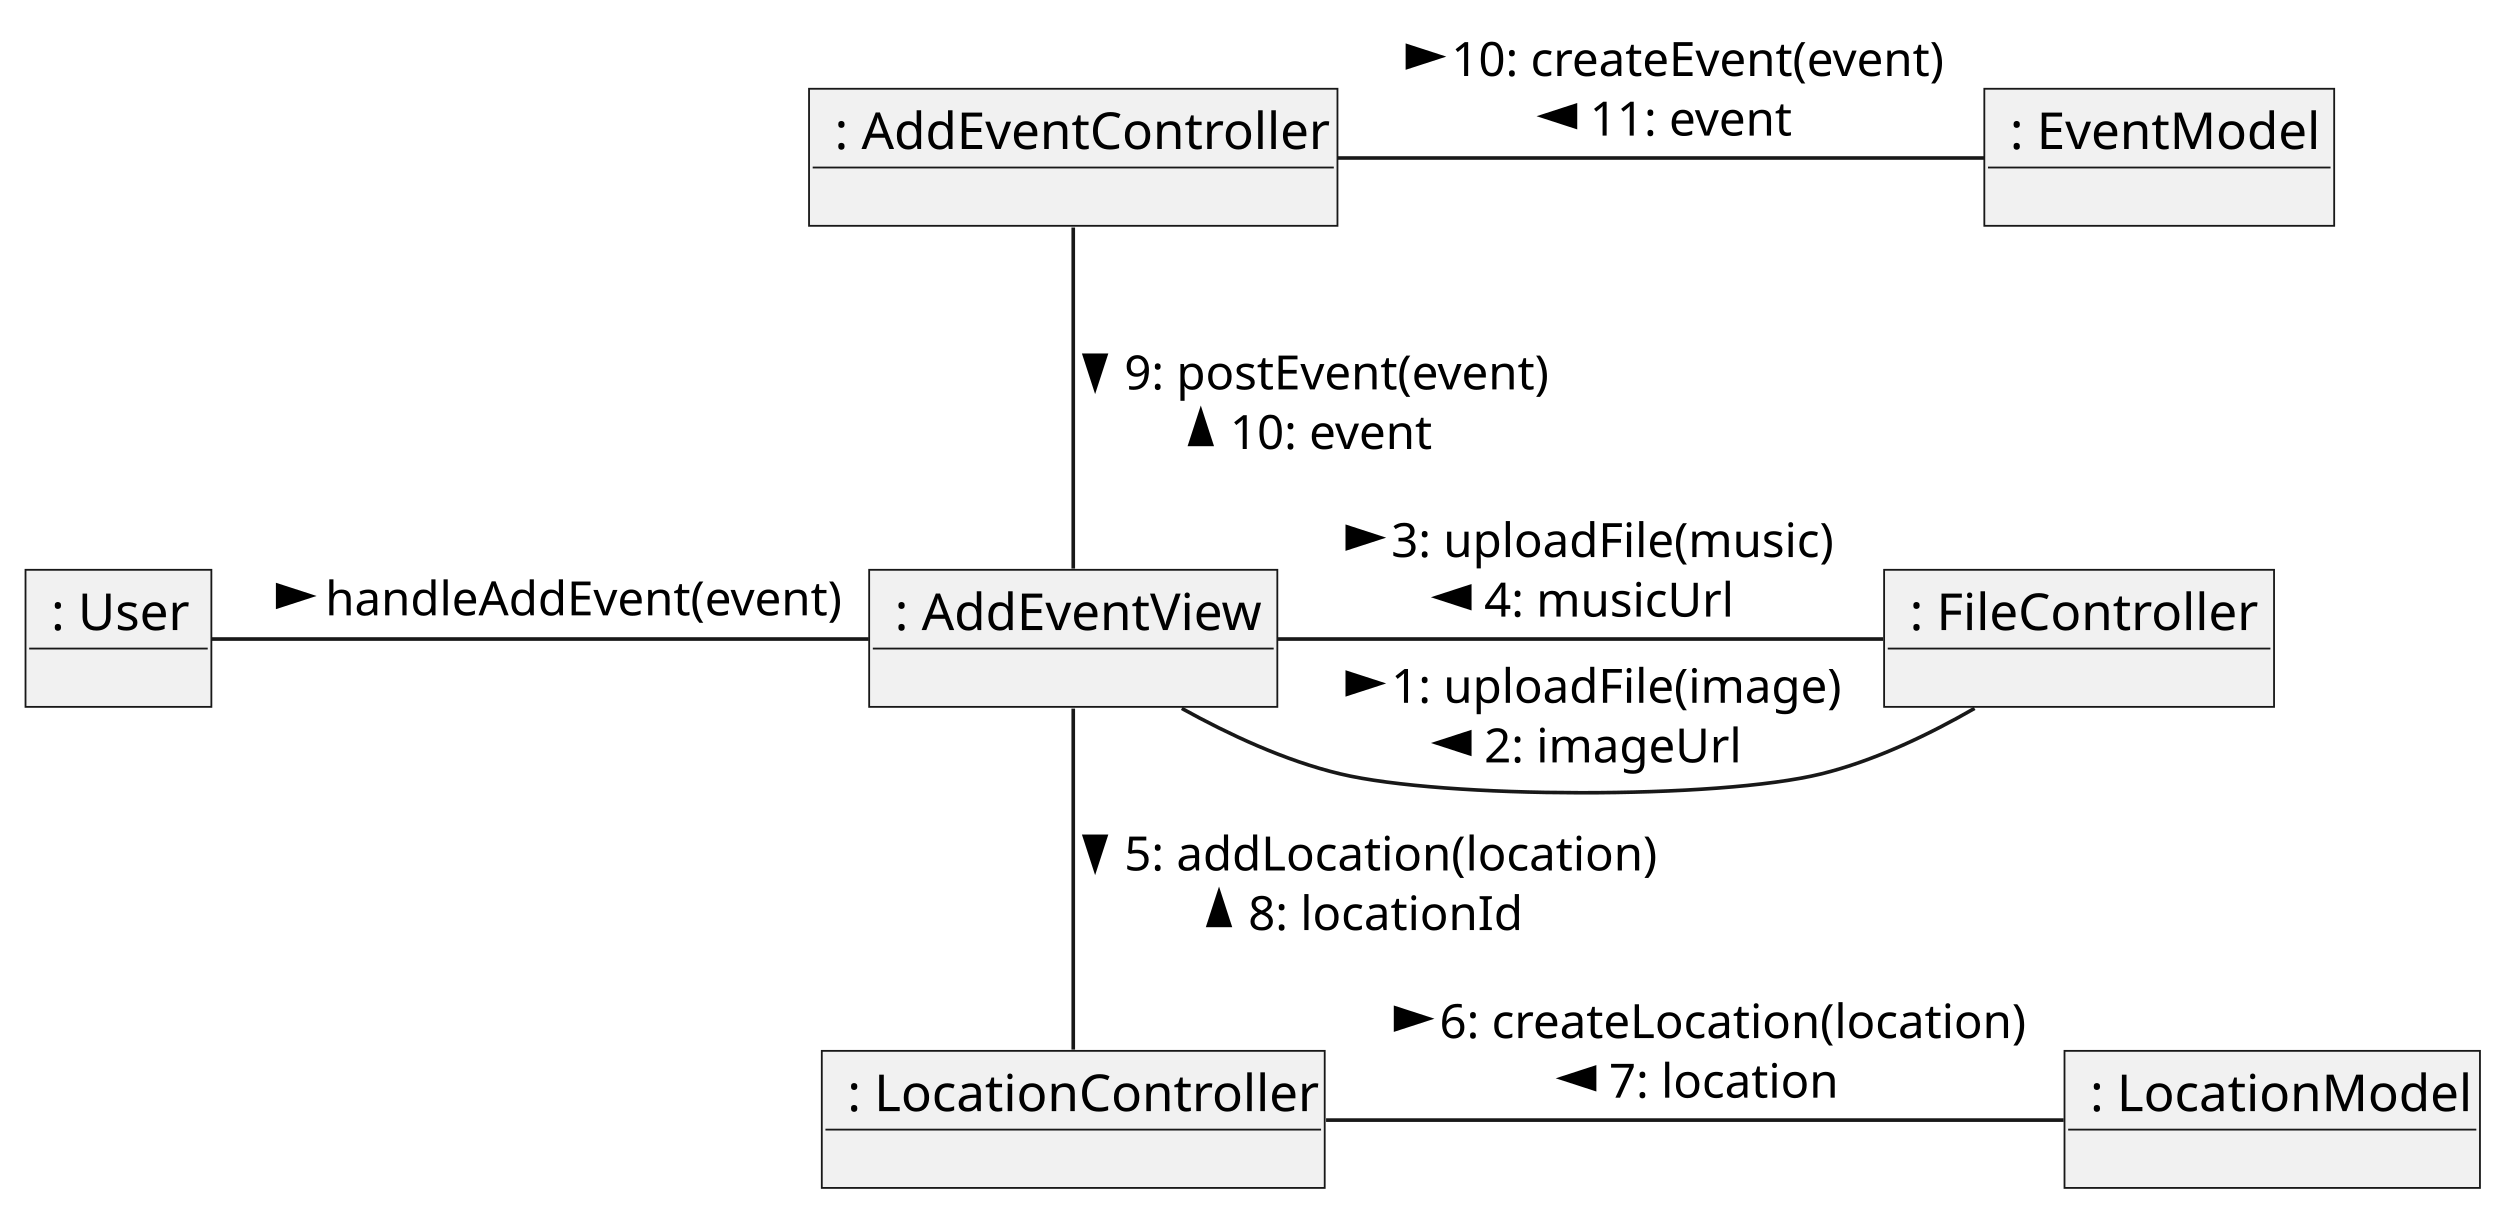
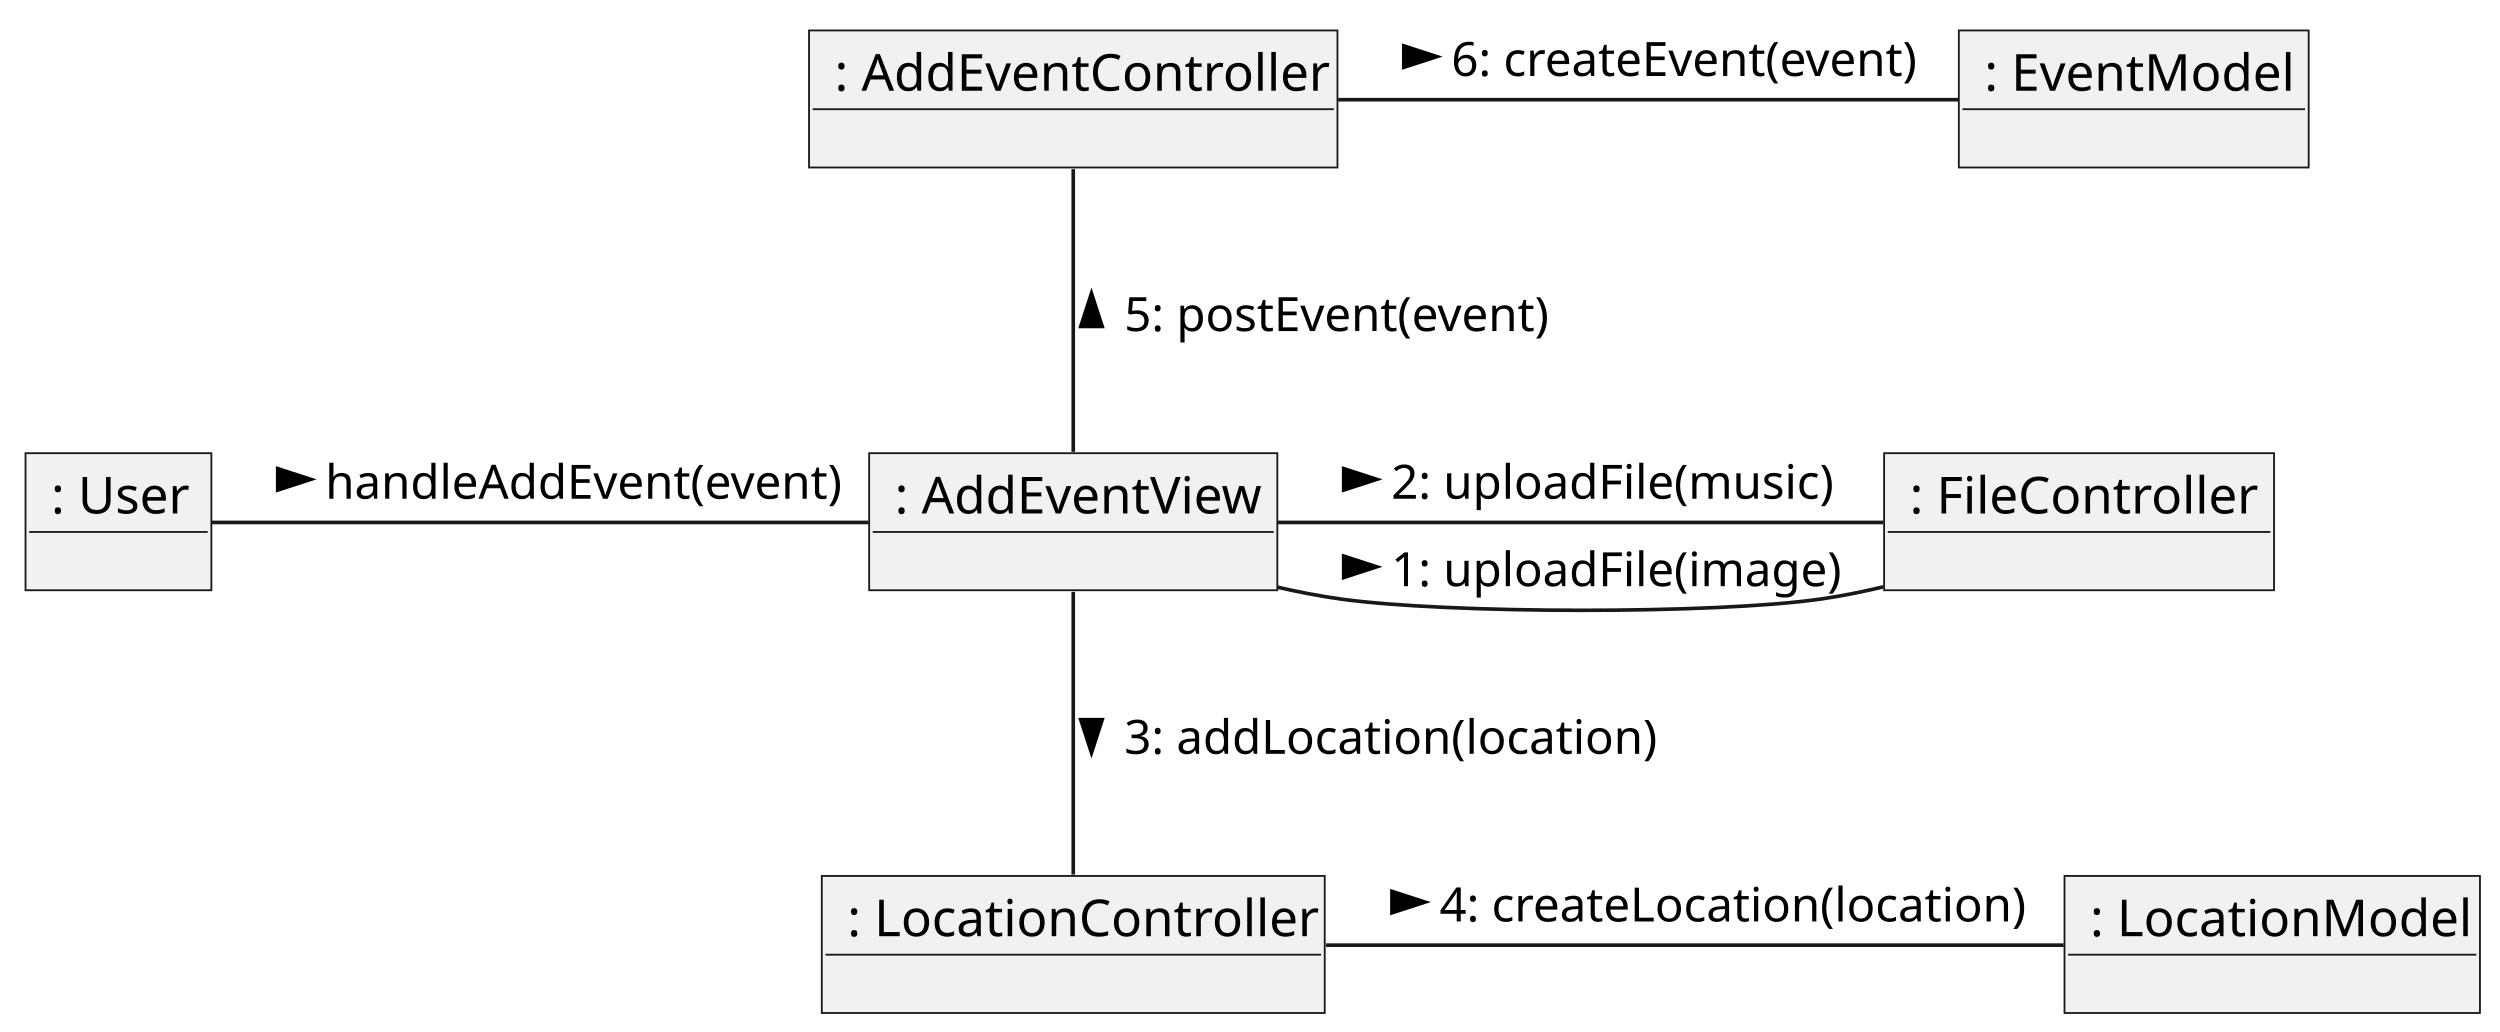
- <svg xmlns="http://www.w3.org/2000/svg" contentStyleType="text/css" height="331px" preserveAspectRatio="none" style="width:686px;height:331px;background:#FFFFFF;" version="1.1" viewBox="0 0 686 331" width="686px" zoomAndPan="magnify">
+ <svg xmlns="http://www.w3.org/2000/svg" contentStyleType="text/css" height="283px" preserveAspectRatio="none" style="width:686px;height:283px;background:#FFFFFF;" version="1.1" viewBox="0 0 686 283" width="686px" zoomAndPan="magnify">
  <defs />
  <g>
    <g id="elem_UserReg">
-       <rect fill="#F1F1F1" height="37.609" style="stroke:#181818;stroke-width:0.5;" width="51" x="7" y="156.356" />
-       <text fill="#000000" font-family="sans-serif" font-size="14" lengthAdjust="spacing" textLength="37" x="14" y="172.89">: User</text>
-       <line style="stroke:#181818;stroke-width:0.5;" x1="8" x2="57" y1="177.966" y2="177.966" />
+       <rect fill="#F1F1F1" height="37.609" style="stroke:#181818;stroke-width:0.5;" width="51" x="7" y="124.356" />
+       <text fill="#000000" font-family="sans-serif" font-size="14" lengthAdjust="spacing" textLength="37" x="14" y="140.89">: User</text>
+       <line style="stroke:#181818;stroke-width:0.5;" x1="8" x2="57" y1="145.966" y2="145.966" />
    </g>
    <g id="elem_AddEventView">
-       <rect fill="#F1F1F1" height="37.609" style="stroke:#181818;stroke-width:0.5;" width="112" x="238.5" y="156.356" />
-       <text fill="#000000" font-family="sans-serif" font-size="14" lengthAdjust="spacing" textLength="98" x="245.5" y="172.89">: AddEventView</text>
-       <line style="stroke:#181818;stroke-width:0.5;" x1="239.5" x2="349.5" y1="177.966" y2="177.966" />
+       <rect fill="#F1F1F1" height="37.609" style="stroke:#181818;stroke-width:0.5;" width="112" x="238.5" y="124.356" />
+       <text fill="#000000" font-family="sans-serif" font-size="14" lengthAdjust="spacing" textLength="98" x="245.5" y="140.89">: AddEventView</text>
+       <line style="stroke:#181818;stroke-width:0.5;" x1="239.5" x2="349.5" y1="145.966" y2="145.966" />
    </g>
    <g id="elem_FileController">
-       <rect fill="#F1F1F1" height="37.609" style="stroke:#181818;stroke-width:0.5;" width="107" x="517" y="156.356" />
-       <text fill="#000000" font-family="sans-serif" font-size="14" lengthAdjust="spacing" textLength="93" x="524" y="172.89">: FileController</text>
-       <line style="stroke:#181818;stroke-width:0.5;" x1="518" x2="623" y1="177.966" y2="177.966" />
+       <rect fill="#F1F1F1" height="37.609" style="stroke:#181818;stroke-width:0.5;" width="107" x="517" y="124.356" />
+       <text fill="#000000" font-family="sans-serif" font-size="14" lengthAdjust="spacing" textLength="93" x="524" y="140.89">: FileController</text>
+       <line style="stroke:#181818;stroke-width:0.5;" x1="518" x2="623" y1="145.966" y2="145.966" />
    </g>
    <g id="elem_LocationController">
-       <rect fill="#F1F1F1" height="37.609" style="stroke:#181818;stroke-width:0.5;" width="138" x="225.5" y="288.356" />
-       <text fill="#000000" font-family="sans-serif" font-size="14" lengthAdjust="spacing" textLength="124" x="232.5" y="304.89">: LocationController</text>
-       <line style="stroke:#181818;stroke-width:0.5;" x1="226.5" x2="362.5" y1="309.966" y2="309.966" />
+       <rect fill="#F1F1F1" height="37.609" style="stroke:#181818;stroke-width:0.5;" width="138" x="225.5" y="240.356" />
+       <text fill="#000000" font-family="sans-serif" font-size="14" lengthAdjust="spacing" textLength="124" x="232.5" y="256.89">: LocationController</text>
+       <line style="stroke:#181818;stroke-width:0.5;" x1="226.5" x2="362.5" y1="261.966" y2="261.966" />
    </g>
    <g id="elem_AddEventController">
-       <rect fill="#F1F1F1" height="37.609" style="stroke:#181818;stroke-width:0.5;" width="145" x="222" y="24.356" />
-       <text fill="#000000" font-family="sans-serif" font-size="14" lengthAdjust="spacing" textLength="131" x="229" y="40.89">: AddEventController</text>
-       <line style="stroke:#181818;stroke-width:0.5;" x1="223" x2="366" y1="45.966" y2="45.966" />
+       <rect fill="#F1F1F1" height="37.609" style="stroke:#181818;stroke-width:0.5;" width="145" x="222" y="8.356" />
+       <text fill="#000000" font-family="sans-serif" font-size="14" lengthAdjust="spacing" textLength="131" x="229" y="24.89">: AddEventController</text>
+       <line style="stroke:#181818;stroke-width:0.5;" x1="223" x2="366" y1="29.966" y2="29.966" />
    </g>
    <g id="elem_EventModel">
-       <rect fill="#F1F1F1" height="37.609" style="stroke:#181818;stroke-width:0.5;" width="96" x="544.5" y="24.356" />
-       <text fill="#000000" font-family="sans-serif" font-size="14" lengthAdjust="spacing" textLength="82" x="551.5" y="40.89">: EventModel</text>
-       <line style="stroke:#181818;stroke-width:0.5;" x1="545.5" x2="639.5" y1="45.966" y2="45.966" />
+       <rect fill="#F1F1F1" height="37.609" style="stroke:#181818;stroke-width:0.5;" width="96" x="537.5" y="8.356" />
+       <text fill="#000000" font-family="sans-serif" font-size="14" lengthAdjust="spacing" textLength="82" x="544.5" y="24.89">: EventModel</text>
+       <line style="stroke:#181818;stroke-width:0.5;" x1="538.5" x2="632.5" y1="29.966" y2="29.966" />
    </g>
    <g id="elem_LocationModel">
-       <rect fill="#F1F1F1" height="37.609" style="stroke:#181818;stroke-width:0.5;" width="114" x="566.5" y="288.356" />
-       <text fill="#000000" font-family="sans-serif" font-size="14" lengthAdjust="spacing" textLength="100" x="573.5" y="304.89">: LocationModel</text>
-       <line style="stroke:#181818;stroke-width:0.5;" x1="567.5" x2="679.5" y1="309.966" y2="309.966" />
+       <rect fill="#F1F1F1" height="37.609" style="stroke:#181818;stroke-width:0.5;" width="114" x="566.5" y="240.356" />
+       <text fill="#000000" font-family="sans-serif" font-size="14" lengthAdjust="spacing" textLength="100" x="573.5" y="256.89">: LocationModel</text>
+       <line style="stroke:#181818;stroke-width:0.5;" x1="567.5" x2="679.5" y1="261.966" y2="261.966" />
    </g>
    <g id="link_UserReg_AddEventView">
-       <path codeLine="9" d="M58.1,175.356 C99.62,175.356 182.63,175.356 238.39,175.356 " fill="none" id="UserReg-AddEventView" style="stroke:#181818;stroke-width:1.0;" />
-       <polygon fill="#000000" points="85.25,163.532,76.205,160.593,76.205,166.471,85.25,163.532" style="stroke:#000000;stroke-width:1.0;" />
-       <text fill="#000000" font-family="sans-serif" font-size="13" lengthAdjust="spacing" textLength="131" x="89.25" y="168.852">handleAddEvent(event)</text>
+       <path codeLine="9" d="M58.1,143.356 C99.62,143.356 182.63,143.356 238.39,143.356 " fill="none" id="UserReg-AddEventView" style="stroke:#181818;stroke-width:1.0;" />
+       <polygon fill="#000000" points="85.25,131.532,76.205,128.593,76.205,134.471,85.25,131.532" style="stroke:#000000;stroke-width:1.0;" />
+       <text fill="#000000" font-family="sans-serif" font-size="13" lengthAdjust="spacing" textLength="131" x="89.25" y="136.852">handleAddEvent(event)</text>
    </g>
    <g id="link_AddEventView_FileController">
-       <path codeLine="10" d="M324.28,194.386 C337.12,201.516 352.64,208.756 367.75,212.356 C396.28,219.156 471.26,219.356 499.75,212.356 C514.42,208.756 529.43,201.506 541.82,194.376 " fill="none" id="AddEventView-FileController" style="stroke:#181818;stroke-width:1.0;" />
-       <polygon fill="#000000" points="378.75,187.532,369.705,184.594,369.705,190.471,378.75,187.532" style="stroke:#000000;stroke-width:1.0;" />
-       <text fill="#000000" font-family="sans-serif" font-size="13" lengthAdjust="spacing" textLength="117" x="381.75" y="192.852">1: uploadFile(image)</text>
-       <polygon fill="#000000" points="394.25,203.884,403.295,206.822,403.295,200.945,394.25,203.884" style="stroke:#000000;stroke-width:1.0;" />
-       <text fill="#000000" font-family="sans-serif" font-size="13" lengthAdjust="spacing" textLength="66" x="407.25" y="209.203">2: imageUrl</text>
+       <path codeLine="10" d="M350.55,161.136 C356.31,162.446 362.12,163.566 367.75,164.356 C396.8,168.436 470.72,168.576 499.75,164.356 C505.33,163.546 511.08,162.396 516.78,161.036 " fill="none" id="AddEventView-FileController" style="stroke:#181818;stroke-width:1.0;" />
+       <polygon fill="#000000" points="377.75,155.529,368.703,152.596,368.707,158.474,377.75,155.529" style="stroke:#000000;stroke-width:1.0;" />
+       <text fill="#000000" font-family="sans-serif" font-size="13" lengthAdjust="spacing" textLength="117" x="381.75" y="160.852">1: uploadFile(image)</text>
    </g>
    <g id="link_AddEventView_FileController">
-       <path codeLine="11" d="M350.69,175.356 C399.23,175.356 468.92,175.356 516.74,175.356 " fill="none" id="AddEventView-FileController-1" style="stroke:#181818;stroke-width:1.0;" />
-       <polygon fill="#000000" points="378.75,147.532,369.705,144.593,369.705,150.471,378.75,147.532" style="stroke:#000000;stroke-width:1.0;" />
-       <text fill="#000000" font-family="sans-serif" font-size="13" lengthAdjust="spacing" textLength="117" x="381.75" y="152.852">3: uploadFile(music)</text>
-       <polygon fill="#000000" points="394.25,163.884,403.295,166.823,403.295,160.945,394.25,163.884" style="stroke:#000000;stroke-width:1.0;" />
-       <text fill="#000000" font-family="sans-serif" font-size="13" lengthAdjust="spacing" textLength="66" x="407.25" y="169.203">4: musicUrl</text>
+       <path codeLine="11" d="M350.69,143.356 C399.23,143.356 468.92,143.356 516.74,143.356 " fill="none" id="AddEventView-FileController-1" style="stroke:#181818;stroke-width:1.0;" />
+       <polygon fill="#000000" points="377.75,131.532,368.705,128.593,368.705,134.471,377.75,131.532" style="stroke:#000000;stroke-width:1.0;" />
+       <text fill="#000000" font-family="sans-serif" font-size="13" lengthAdjust="spacing" textLength="117" x="381.75" y="136.852">2: uploadFile(music)</text>
    </g>
    <g id="link_AddEventView_LocationController">
-       <path codeLine="12" d="M294.5,194.436 C294.5,219.126 294.5,263.176 294.5,288.016 " fill="none" id="AddEventView-LocationController" style="stroke:#181818;stroke-width:1.0;" />
-       <polygon fill="#000000" points="300.5,238.532,303.439,229.487,297.561,229.487,300.5,238.532" style="stroke:#000000;stroke-width:1.0;" />
-       <text fill="#000000" font-family="sans-serif" font-size="13" lengthAdjust="spacing" textLength="138" x="308.5" y="238.852">5: addLocation(location)</text>
-       <polygon fill="#000000" points="334.5,244.884,331.561,253.929,337.439,253.929,334.5,244.884" style="stroke:#000000;stroke-width:1.0;" />
-       <text fill="#000000" font-family="sans-serif" font-size="13" lengthAdjust="spacing" textLength="70" x="342.5" y="255.203">8: locationId</text>
+       <path codeLine="12" d="M294.5,162.416 C294.5,183.636 294.5,218.656 294.5,239.996 " fill="none" id="AddEventView-LocationController" style="stroke:#181818;stroke-width:1.0;" />
+       <polygon fill="#000000" points="299.5,206.532,302.439,197.487,296.561,197.487,299.5,206.532" style="stroke:#000000;stroke-width:1.0;" />
+       <text fill="#000000" font-family="sans-serif" font-size="13" lengthAdjust="spacing" textLength="138" x="308.5" y="206.852">3: addLocation(location)</text>
    </g>
    <g id="link_LocationController_LocationModel">
-       <path codeLine="13" d="M363.87,307.356 C424.01,307.356 509.99,307.356 566.27,307.356 " fill="none" id="LocationController-LocationModel" style="stroke:#181818;stroke-width:1.0;" />
-       <polygon fill="#000000" points="392,279.532,382.955,276.593,382.955,282.471,392,279.532" style="stroke:#000000;stroke-width:1.0;" />
-       <text fill="#000000" font-family="sans-serif" font-size="13" lengthAdjust="spacing" textLength="153" x="395" y="284.852">6: createLocation(location)</text>
-       <polygon fill="#000000" points="428.5,295.884,437.545,298.823,437.545,292.945,428.5,295.884" style="stroke:#000000;stroke-width:1.0;" />
-       <text fill="#000000" font-family="sans-serif" font-size="13" lengthAdjust="spacing" textLength="60" x="441.5" y="301.203">7: location</text>
+       <path codeLine="13" d="M363.87,259.356 C424.01,259.356 509.99,259.356 566.27,259.356 " fill="none" id="LocationController-LocationModel" style="stroke:#181818;stroke-width:1.0;" />
+       <polygon fill="#000000" points="391,247.532,381.955,244.593,381.955,250.471,391,247.532" style="stroke:#000000;stroke-width:1.0;" />
+       <text fill="#000000" font-family="sans-serif" font-size="13" lengthAdjust="spacing" textLength="153" x="395" y="252.852">4: createLocation(location)</text>
    </g>
    <g id="link_AddEventController_AddEventView">
-       <path codeLine="14" d="M294.5,62.436 C294.5,87.126 294.5,131.176 294.5,156.016 " fill="none" id="AddEventController-AddEventView" style="stroke:#181818;stroke-width:1.0;" />
-       <polygon fill="#000000" points="300.5,106.532,303.439,97.487,297.561,97.487,300.5,106.532" style="stroke:#000000;stroke-width:1.0;" />
-       <text fill="#000000" font-family="sans-serif" font-size="13" lengthAdjust="spacing" textLength="110" x="308.5" y="106.852">9: postEvent(event)</text>
-       <polygon fill="#000000" points="329.5,112.884,326.561,121.929,332.439,121.929,329.5,112.884" style="stroke:#000000;stroke-width:1.0;" />
-       <text fill="#000000" font-family="sans-serif" font-size="13" lengthAdjust="spacing" textLength="52" x="337.5" y="123.203">10: event</text>
+       <path codeLine="14" d="M294.5,46.416 C294.5,67.636 294.5,102.656 294.5,123.996 " fill="none" id="AddEventController-AddEventView" style="stroke:#181818;stroke-width:1.0;" />
+       <polygon fill="#000000" points="299.5,80.532,296.561,89.577,302.439,89.577,299.5,80.532" style="stroke:#000000;stroke-width:1.0;" />
+       <text fill="#000000" font-family="sans-serif" font-size="13" lengthAdjust="spacing" textLength="110" x="308.5" y="90.852">5: postEvent(event)</text>
    </g>
    <g id="link_AddEventController_EventModel">
-       <path codeLine="15" d="M367.02,43.356 C422.15,43.356 496.44,43.356 544.41,43.356 " fill="none" id="AddEventController-EventModel" style="stroke:#181818;stroke-width:1.0;" />
-       <polygon fill="#000000" points="395.25,15.532,386.205,12.593,386.205,18.471,395.25,15.532" style="stroke:#000000;stroke-width:1.0;" />
-       <text fill="#000000" font-family="sans-serif" font-size="13" lengthAdjust="spacing" textLength="128" x="398.25" y="20.852">10: createEvent(event)</text>
-       <polygon fill="#000000" points="423.25,31.884,432.295,34.823,432.295,28.945,423.25,31.884" style="stroke:#000000;stroke-width:1.0;" />
-       <text fill="#000000" font-family="sans-serif" font-size="13" lengthAdjust="spacing" textLength="52" x="436.25" y="37.203">11: event</text>
+       <path codeLine="15" d="M367.18,27.356 C420.38,27.356 491.07,27.356 537.4,27.356 " fill="none" id="AddEventController-EventModel" style="stroke:#181818;stroke-width:1.0;" />
+       <polygon fill="#000000" points="394.25,15.532,385.205,12.593,385.205,18.471,394.25,15.532" style="stroke:#000000;stroke-width:1.0;" />
+       <text fill="#000000" font-family="sans-serif" font-size="13" lengthAdjust="spacing" textLength="121" x="398.25" y="20.852">6: createEvent(event)</text>
    </g>
  </g>
</svg>
